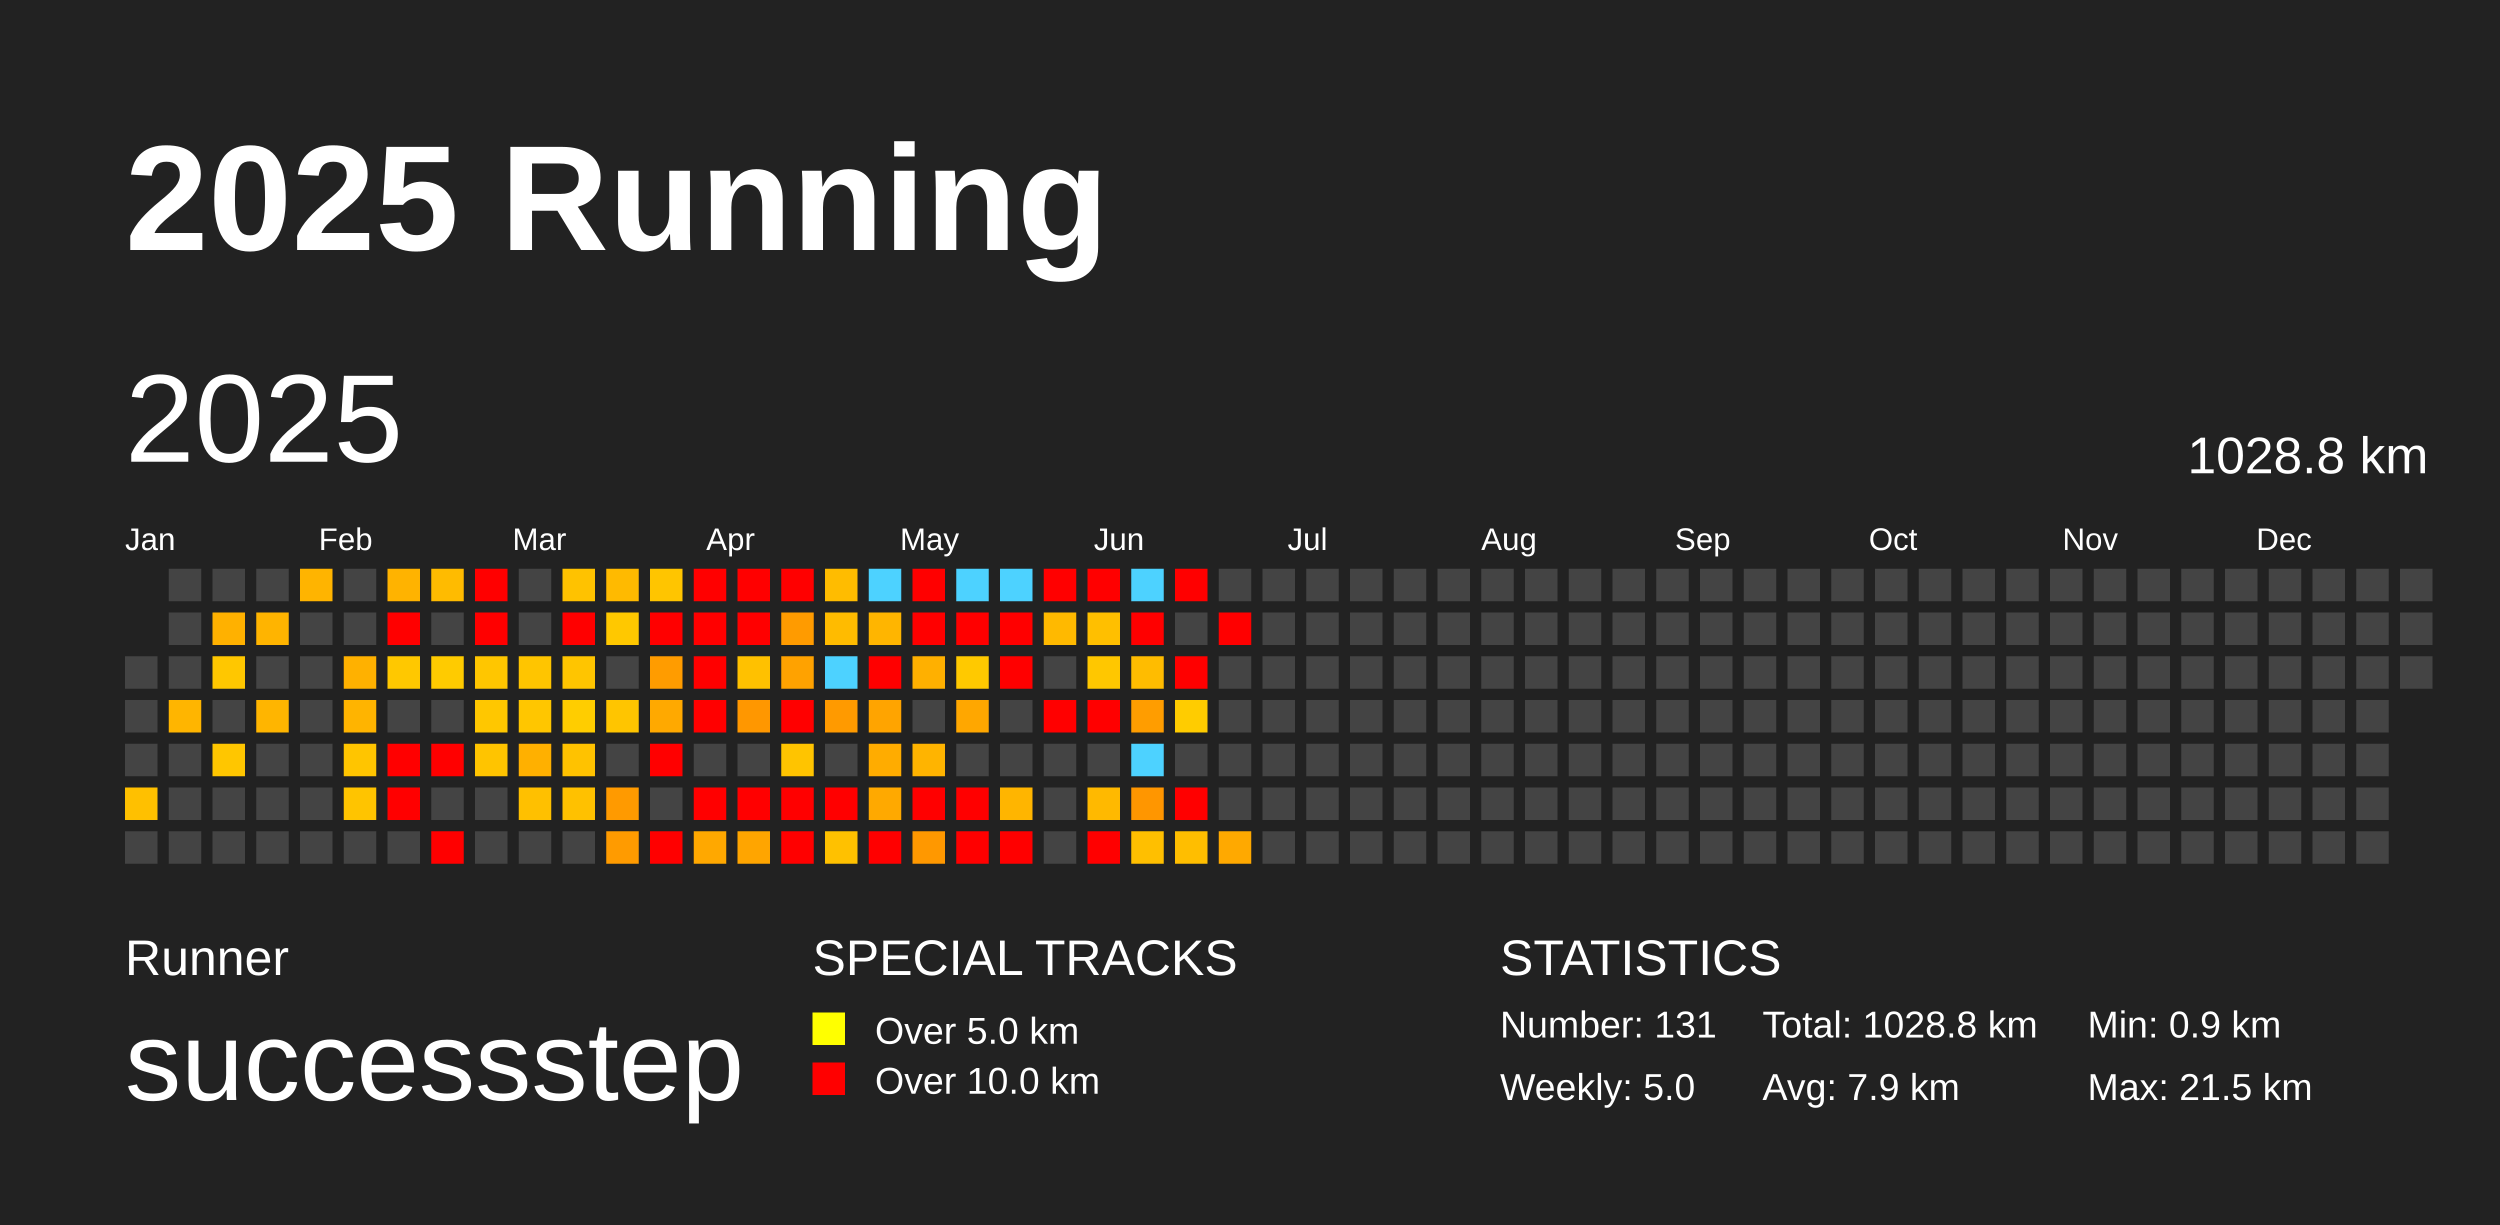
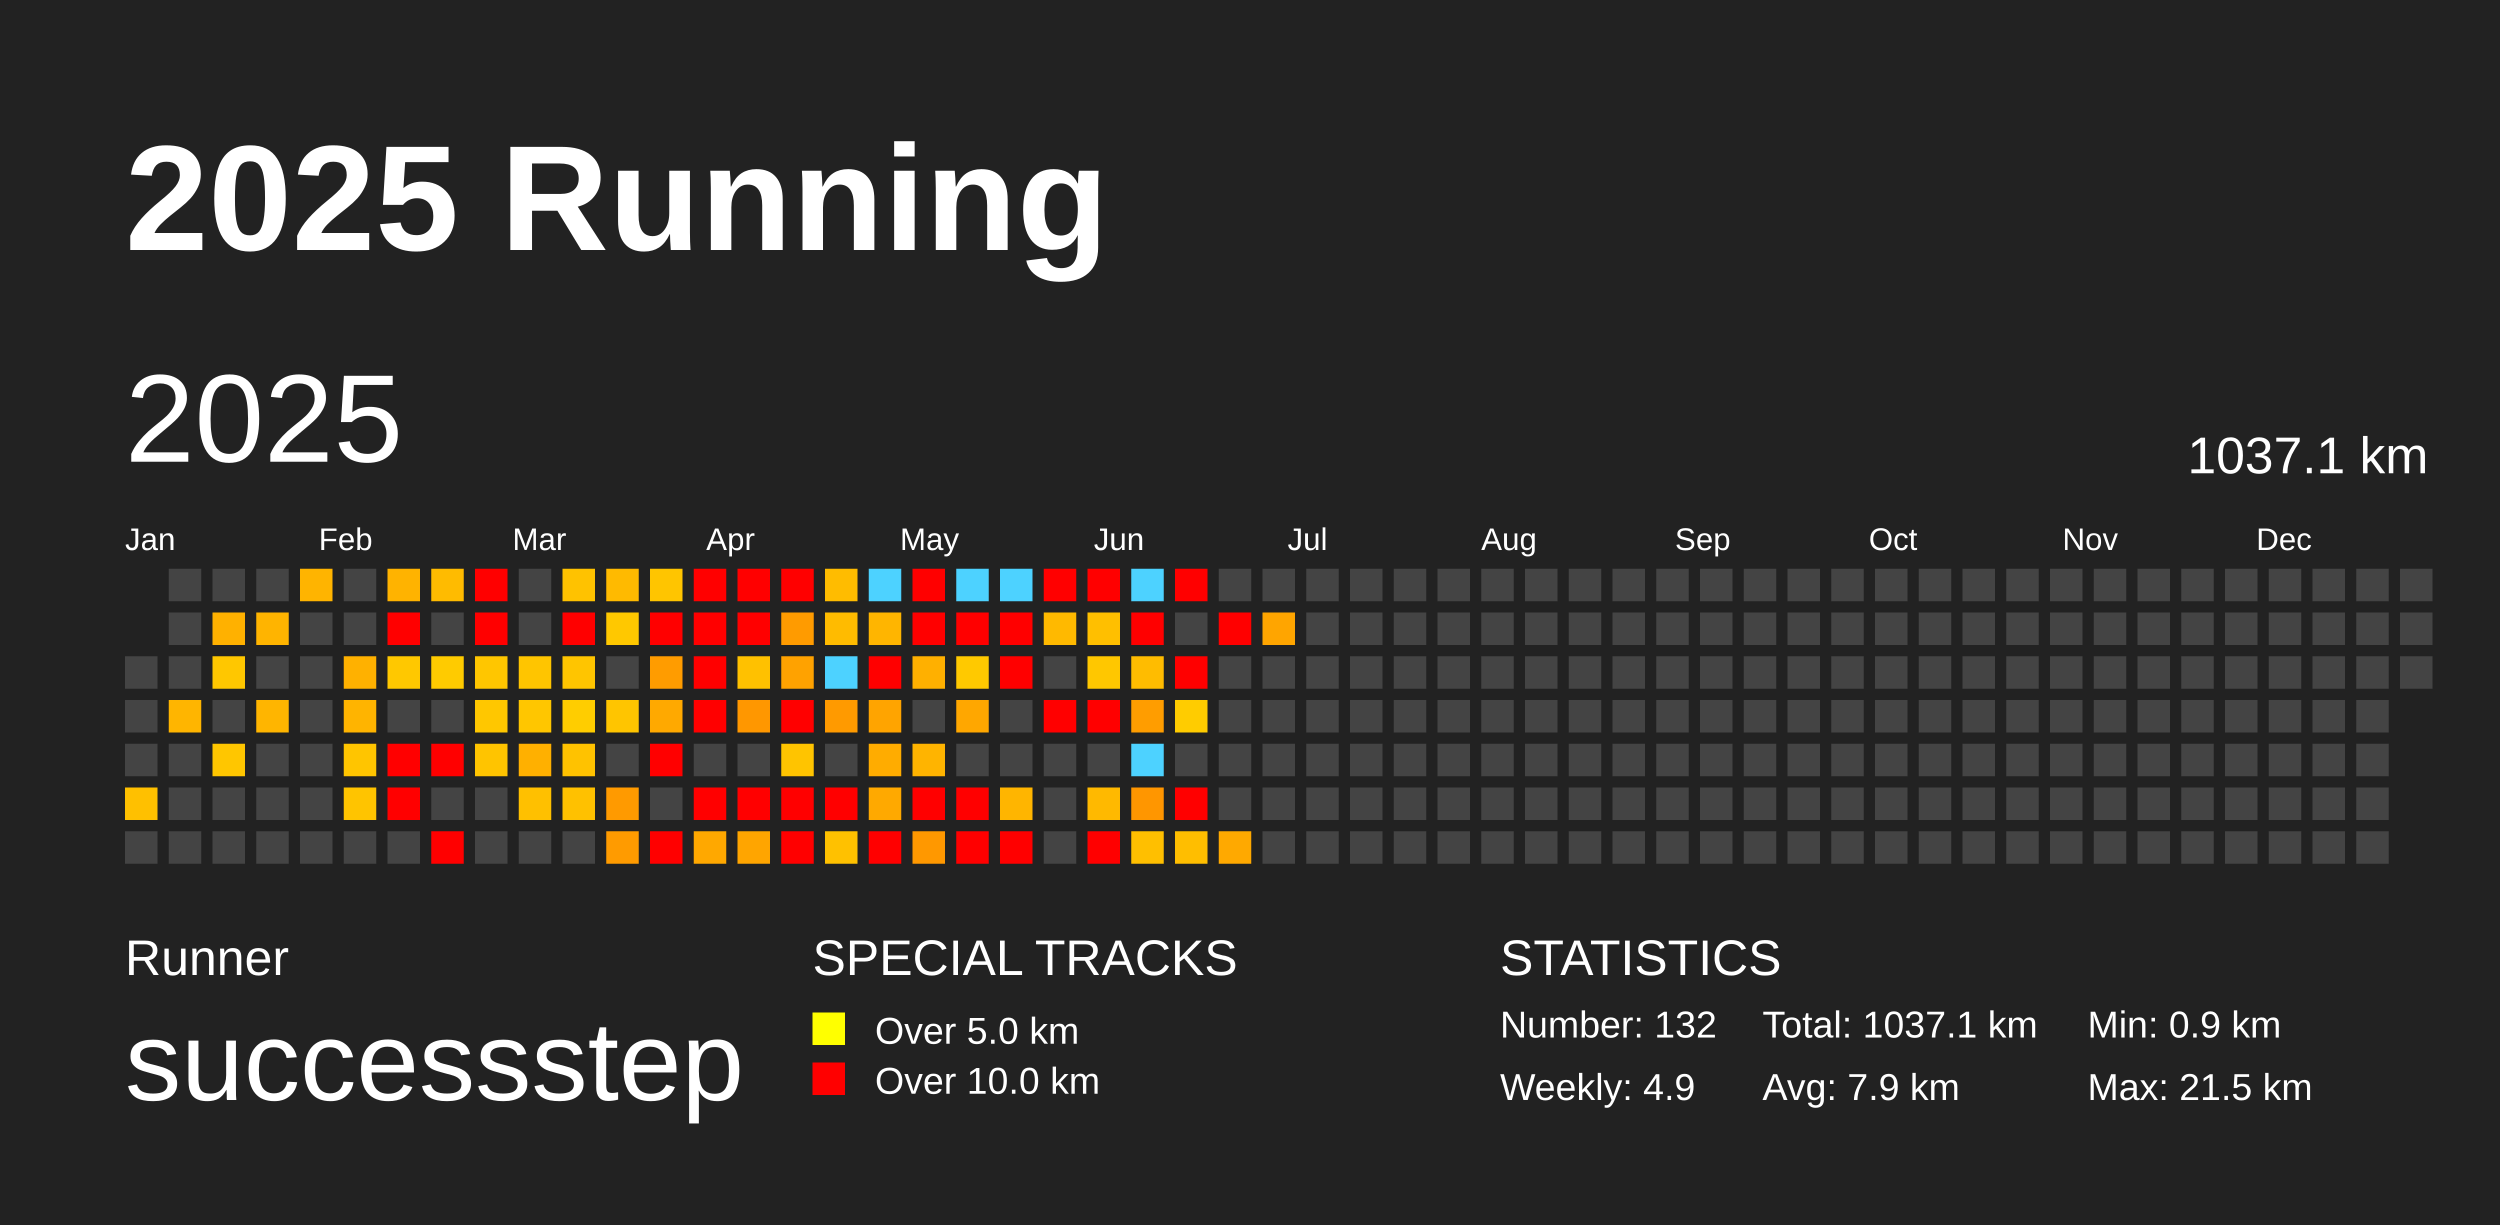
<svg xmlns="http://www.w3.org/2000/svg" baseProfile="full" height="98mm" version="1.1" viewBox="0,0,200,98" width="200mm">
  <defs />
  <rect fill="#222222" height="98" width="200" x="0" y="0" />
  <text fill="#FFFFFF" style="font-size:12px; font-family:Arial; font-weight:bold;" x="10" y="20">2025 Running</text>
  <text fill="#FFFFFF" style="font-size:4px; font-family:Arial" x="10" y="78">Runner</text>
  <text fill="#FFFFFF" style="font-size:9px; font-family:Arial" x="10" y="88">successstep</text>
  <text fill="#FFFFFF" style="font-size:4px; font-family:Arial" x="65" y="78">SPECIAL TRACKS</text>
  <rect fill="yellow" height="2.6" width="2.6" x="65" y="81" />
  <text fill="#FFFFFF" style="font-size:3px; font-family:Arial" x="70" y="83.5">Over 5.0 km</text>
  <rect fill="red" height="2.6" width="2.6" x="65" y="85" />
  <text fill="#FFFFFF" style="font-size:3px; font-family:Arial" x="70" y="87.5">Over 10.0 km</text>
  <text fill="#FFFFFF" style="font-size:4px; font-family:Arial" x="120" y="78">STATISTICS</text>
-   <text fill="#FFFFFF" style="font-size:3px; font-family:Arial" x="120" y="83">Number: 131</text>
-   <text fill="#FFFFFF" style="font-size:3px; font-family:Arial" x="120" y="88">Weekly: 5.0</text>
-   <text fill="#FFFFFF" style="font-size:3px; font-family:Arial" x="141" y="83">Total: 1028.8 km</text>
+   <text fill="#FFFFFF" style="font-size:3px; font-family:Arial" x="120" y="83">Number: 132</text>
+   <text fill="#FFFFFF" style="font-size:3px; font-family:Arial" x="120" y="88">Weekly: 4.9</text>
+   <text fill="#FFFFFF" style="font-size:3px; font-family:Arial" x="141" y="83">Total: 1037.1 km</text>
  <text fill="#FFFFFF" style="font-size:3px; font-family:Arial" x="141" y="88">Avg: 7.9 km</text>
  <text fill="#FFFFFF" style="font-size:3px; font-family:Arial" x="167" y="83">Min: 0.9 km</text>
  <text fill="#FFFFFF" style="font-size:3px; font-family:Arial" x="167" y="88">Max: 21.5 km</text>
  <text dominant-baseline="hanging" fill="#FFFFFF" style="font-size:10.0px; font-family:Arial;" x="10" y="30">2025</text>
-   <text dominant-baseline="hanging" fill="#FFFFFF" style="font-size:4.125px; font-family:Arial;" x="175" y="35">1028.8 km</text>
+   <text dominant-baseline="hanging" fill="#FFFFFF" style="font-size:4.125px; font-family:Arial;" x="175" y="35">1037.1 km</text>
  <text fill="#FFFFFF" style="font-size:2.5px; font-family:Arial" x="10.0" y="44">Jan</text>
  <text fill="#FFFFFF" style="font-size:2.5px; font-family:Arial" x="25.5" y="44">Feb</text>
  <text fill="#FFFFFF" style="font-size:2.5px; font-family:Arial" x="41.0" y="44">Mar</text>
  <text fill="#FFFFFF" style="font-size:2.5px; font-family:Arial" x="56.5" y="44">Apr</text>
  <text fill="#FFFFFF" style="font-size:2.5px; font-family:Arial" x="72.0" y="44">May</text>
  <text fill="#FFFFFF" style="font-size:2.5px; font-family:Arial" x="87.5" y="44">Jun</text>
  <text fill="#FFFFFF" style="font-size:2.5px; font-family:Arial" x="103.0" y="44">Jul</text>
  <text fill="#FFFFFF" style="font-size:2.5px; font-family:Arial" x="118.5" y="44">Aug</text>
  <text fill="#FFFFFF" style="font-size:2.5px; font-family:Arial" x="134.0" y="44">Sep</text>
  <text fill="#FFFFFF" style="font-size:2.5px; font-family:Arial" x="149.5" y="44">Oct</text>
  <text fill="#FFFFFF" style="font-size:2.5px; font-family:Arial" x="165.0" y="44">Nov</text>
  <text fill="#FFFFFF" style="font-size:2.5px; font-family:Arial" x="180.5" y="44">Dec</text>
  <rect fill="#444444" height="2.6" width="2.6" x="10.0" y="52.5" />
  <rect fill="#444444" height="2.6" width="2.6" x="10.0" y="56.0" />
  <rect fill="#444444" height="2.6" width="2.6" x="10.0" y="59.5" />
  <rect fill="#ffc000" height="2.6" width="2.6" x="10.0" y="63.0" />
  <rect fill="#444444" height="2.6" width="2.6" x="10.0" y="66.5" />
  <rect fill="#444444" height="2.6" width="2.6" x="13.5" y="45.5" />
  <rect fill="#444444" height="2.6" width="2.6" x="13.5" y="49.0" />
  <rect fill="#444444" height="2.6" width="2.6" x="13.5" y="52.5" />
  <rect fill="#ffb500" height="2.6" width="2.6" x="13.5" y="56.0" />
  <rect fill="#444444" height="2.6" width="2.6" x="13.5" y="59.5" />
  <rect fill="#444444" height="2.6" width="2.6" x="13.5" y="63.0" />
  <rect fill="#444444" height="2.6" width="2.6" x="13.5" y="66.5" />
  <rect fill="#444444" height="2.6" width="2.6" x="17.0" y="45.5" />
  <rect fill="#ffb100" height="2.6" width="2.6" x="17.0" y="49.0" />
  <rect fill="#ffc700" height="2.6" width="2.6" x="17.0" y="52.5" />
  <rect fill="#444444" height="2.6" width="2.6" x="17.0" y="56.0" />
  <rect fill="#ffc600" height="2.6" width="2.6" x="17.0" y="59.5" />
  <rect fill="#444444" height="2.6" width="2.6" x="17.0" y="63.0" />
  <rect fill="#444444" height="2.6" width="2.6" x="17.0" y="66.5" />
  <rect fill="#444444" height="2.6" width="2.6" x="20.5" y="45.5" />
  <rect fill="#ffb400" height="2.6" width="2.6" x="20.5" y="49.0" />
  <rect fill="#444444" height="2.6" width="2.6" x="20.5" y="52.5" />
  <rect fill="#ffb500" height="2.6" width="2.6" x="20.5" y="56.0" />
  <rect fill="#444444" height="2.6" width="2.6" x="20.5" y="59.5" />
  <rect fill="#444444" height="2.6" width="2.6" x="20.5" y="63.0" />
  <rect fill="#444444" height="2.6" width="2.6" x="20.5" y="66.5" />
  <rect fill="#ffb400" height="2.6" width="2.6" x="24.0" y="45.5" />
  <rect fill="#444444" height="2.6" width="2.6" x="24.0" y="49.0" />
  <rect fill="#444444" height="2.6" width="2.6" x="24.0" y="52.5" />
  <rect fill="#444444" height="2.6" width="2.6" x="24.0" y="56.0" />
  <rect fill="#444444" height="2.6" width="2.6" x="24.0" y="59.5" />
  <rect fill="#444444" height="2.6" width="2.6" x="24.0" y="63.0" />
  <rect fill="#444444" height="2.6" width="2.6" x="24.0" y="66.5" />
  <rect fill="#444444" height="2.6" width="2.6" x="27.5" y="45.5" />
  <rect fill="#444444" height="2.6" width="2.6" x="27.5" y="49.0" />
  <rect fill="#ffb100" height="2.6" width="2.6" x="27.5" y="52.5" />
  <rect fill="#ffb400" height="2.6" width="2.6" x="27.5" y="56.0" />
  <rect fill="#ffc500" height="2.6" width="2.6" x="27.5" y="59.5" />
  <rect fill="#ffc400" height="2.6" width="2.6" x="27.5" y="63.0" />
  <rect fill="#444444" height="2.6" width="2.6" x="27.5" y="66.5" />
  <rect fill="#ffb300" height="2.6" width="2.6" x="31.0" y="45.5" />
  <rect fill="red" height="2.6" width="2.6" x="31.0" y="49.0" />
  <rect fill="#ffc800" height="2.6" width="2.6" x="31.0" y="52.5" />
  <rect fill="#444444" height="2.6" width="2.6" x="31.0" y="56.0" />
  <rect fill="red" height="2.6" width="2.6" x="31.0" y="59.5" />
  <rect fill="red" height="2.6" width="2.6" x="31.0" y="63.0" />
  <rect fill="#444444" height="2.6" width="2.6" x="31.0" y="66.5" />
  <rect fill="#ffbb00" height="2.6" width="2.6" x="34.5" y="45.5" />
  <rect fill="#444444" height="2.6" width="2.6" x="34.5" y="49.0" />
  <rect fill="#ffcb00" height="2.6" width="2.6" x="34.5" y="52.5" />
  <rect fill="#444444" height="2.6" width="2.6" x="34.5" y="56.0" />
  <rect fill="red" height="2.6" width="2.6" x="34.5" y="59.5" />
  <rect fill="#444444" height="2.6" width="2.6" x="34.5" y="63.0" />
  <rect fill="red" height="2.6" width="2.6" x="34.5" y="66.5" />
  <rect fill="red" height="2.6" width="2.6" x="38.0" y="45.5" />
  <rect fill="red" height="2.6" width="2.6" x="38.0" y="49.0" />
  <rect fill="#ffc600" height="2.6" width="2.6" x="38.0" y="52.5" />
  <rect fill="#ffc700" height="2.6" width="2.6" x="38.0" y="56.0" />
  <rect fill="#ffc400" height="2.6" width="2.6" x="38.0" y="59.5" />
  <rect fill="#444444" height="2.6" width="2.6" x="38.0" y="63.0" />
  <rect fill="#444444" height="2.6" width="2.6" x="38.0" y="66.5" />
  <rect fill="#444444" height="2.6" width="2.6" x="41.5" y="45.5" />
  <rect fill="#444444" height="2.6" width="2.6" x="41.5" y="49.0" />
  <rect fill="#ffc500" height="2.6" width="2.6" x="41.5" y="52.5" />
  <rect fill="#ffc600" height="2.6" width="2.6" x="41.5" y="56.0" />
  <rect fill="#ffb000" height="2.6" width="2.6" x="41.5" y="59.5" />
  <rect fill="#ffc000" height="2.6" width="2.6" x="41.5" y="63.0" />
  <rect fill="#444444" height="2.6" width="2.6" x="41.5" y="66.5" />
  <rect fill="#ffc200" height="2.6" width="2.6" x="45.0" y="45.5" />
  <rect fill="red" height="2.6" width="2.6" x="45.0" y="49.0" />
  <rect fill="#ffc500" height="2.6" width="2.6" x="45.0" y="52.5" />
  <rect fill="#ffcd00" height="2.6" width="2.6" x="45.0" y="56.0" />
  <rect fill="#ffc200" height="2.6" width="2.6" x="45.0" y="59.5" />
  <rect fill="#ffc100" height="2.6" width="2.6" x="45.0" y="63.0" />
  <rect fill="#444444" height="2.6" width="2.6" x="45.0" y="66.5" />
  <rect fill="#ffba00" height="2.6" width="2.6" x="48.5" y="45.5" />
  <rect fill="#ffc800" height="2.6" width="2.6" x="48.5" y="49.0" />
  <rect fill="#444444" height="2.6" width="2.6" x="48.5" y="52.5" />
  <rect fill="#ffc500" height="2.6" width="2.6" x="48.5" y="56.0" />
  <rect fill="#444444" height="2.6" width="2.6" x="48.5" y="59.5" />
  <rect fill="#ff9a00" height="2.6" width="2.6" x="48.5" y="63.0" />
  <rect fill="#ff9b00" height="2.6" width="2.6" x="48.5" y="66.5" />
  <rect fill="#ffc500" height="2.6" width="2.6" x="52.0" y="45.5" />
  <rect fill="red" height="2.6" width="2.6" x="52.0" y="49.0" />
  <rect fill="#ff9c00" height="2.6" width="2.6" x="52.0" y="52.5" />
  <rect fill="#ffa900" height="2.6" width="2.6" x="52.0" y="56.0" />
  <rect fill="red" height="2.6" width="2.6" x="52.0" y="59.5" />
  <rect fill="#444444" height="2.6" width="2.6" x="52.0" y="63.0" />
  <rect fill="red" height="2.6" width="2.6" x="52.0" y="66.5" />
  <rect fill="red" height="2.6" width="2.6" x="55.5" y="45.5" />
  <rect fill="red" height="2.6" width="2.6" x="55.5" y="49.0" />
  <rect fill="red" height="2.6" width="2.6" x="55.5" y="52.5" />
  <rect fill="red" height="2.6" width="2.6" x="55.5" y="56.0" />
  <rect fill="#444444" height="2.6" width="2.6" x="55.5" y="59.5" />
  <rect fill="red" height="2.6" width="2.6" x="55.5" y="63.0" />
  <rect fill="#ffa800" height="2.6" width="2.6" x="55.5" y="66.5" />
  <rect fill="red" height="2.6" width="2.6" x="59.0" y="45.5" />
  <rect fill="red" height="2.6" width="2.6" x="59.0" y="49.0" />
  <rect fill="#ffc100" height="2.6" width="2.6" x="59.0" y="52.5" />
  <rect fill="#ff9700" height="2.6" width="2.6" x="59.0" y="56.0" />
  <rect fill="#444444" height="2.6" width="2.6" x="59.0" y="59.5" />
  <rect fill="red" height="2.6" width="2.6" x="59.0" y="63.0" />
  <rect fill="#ffa500" height="2.6" width="2.6" x="59.0" y="66.5" />
  <rect fill="red" height="2.6" width="2.6" x="62.5" y="45.5" />
  <rect fill="#ff9b00" height="2.6" width="2.6" x="62.5" y="49.0" />
  <rect fill="#ffa200" height="2.6" width="2.6" x="62.5" y="52.5" />
  <rect fill="red" height="2.6" width="2.6" x="62.5" y="56.0" />
  <rect fill="#ffc400" height="2.6" width="2.6" x="62.5" y="59.5" />
  <rect fill="red" height="2.6" width="2.6" x="62.5" y="63.0" />
  <rect fill="red" height="2.6" width="2.6" x="62.5" y="66.5" />
  <rect fill="#ffbc00" height="2.6" width="2.6" x="66.0" y="45.5" />
  <rect fill="#ffbb00" height="2.6" width="2.6" x="66.0" y="49.0" />
  <rect fill="#4dd2ff" height="2.6" width="2.6" x="66.0" y="52.5" />
  <rect fill="#ff9a00" height="2.6" width="2.6" x="66.0" y="56.0" />
  <rect fill="#444444" height="2.6" width="2.6" x="66.0" y="59.5" />
  <rect fill="red" height="2.6" width="2.6" x="66.0" y="63.0" />
  <rect fill="#ffc100" height="2.6" width="2.6" x="66.0" y="66.5" />
  <rect fill="#4dd2ff" height="2.6" width="2.6" x="69.5" y="45.5" />
  <rect fill="#ffb500" height="2.6" width="2.6" x="69.5" y="49.0" />
  <rect fill="red" height="2.6" width="2.6" x="69.5" y="52.5" />
  <rect fill="#ffa400" height="2.6" width="2.6" x="69.5" y="56.0" />
  <rect fill="#ffac00" height="2.6" width="2.6" x="69.5" y="59.5" />
  <rect fill="#ffa900" height="2.6" width="2.6" x="69.5" y="63.0" />
  <rect fill="red" height="2.6" width="2.6" x="69.5" y="66.5" />
  <rect fill="red" height="2.6" width="2.6" x="73.0" y="45.5" />
  <rect fill="red" height="2.6" width="2.6" x="73.0" y="49.0" />
  <rect fill="#ffb000" height="2.6" width="2.6" x="73.0" y="52.5" />
  <rect fill="#444444" height="2.6" width="2.6" x="73.0" y="56.0" />
  <rect fill="#ffb400" height="2.6" width="2.6" x="73.0" y="59.5" />
  <rect fill="red" height="2.6" width="2.6" x="73.0" y="63.0" />
  <rect fill="#ff9800" height="2.6" width="2.6" x="73.0" y="66.5" />
  <rect fill="#4dd2ff" height="2.6" width="2.6" x="76.5" y="45.5" />
  <rect fill="red" height="2.6" width="2.6" x="76.5" y="49.0" />
  <rect fill="#ffc900" height="2.6" width="2.6" x="76.5" y="52.5" />
  <rect fill="#ffa700" height="2.6" width="2.6" x="76.5" y="56.0" />
  <rect fill="#444444" height="2.6" width="2.6" x="76.5" y="59.5" />
  <rect fill="red" height="2.6" width="2.6" x="76.5" y="63.0" />
  <rect fill="red" height="2.6" width="2.6" x="76.5" y="66.5" />
  <rect fill="#4dd2ff" height="2.6" width="2.6" x="80.0" y="45.5" />
  <rect fill="red" height="2.6" width="2.6" x="80.0" y="49.0" />
  <rect fill="red" height="2.6" width="2.6" x="80.0" y="52.5" />
  <rect fill="#444444" height="2.6" width="2.6" x="80.0" y="56.0" />
  <rect fill="#444444" height="2.6" width="2.6" x="80.0" y="59.5" />
  <rect fill="#ffb500" height="2.6" width="2.6" x="80.0" y="63.0" />
  <rect fill="red" height="2.6" width="2.6" x="80.0" y="66.5" />
  <rect fill="red" height="2.6" width="2.6" x="83.5" y="45.5" />
  <rect fill="#ffb900" height="2.6" width="2.6" x="83.5" y="49.0" />
  <rect fill="#444444" height="2.6" width="2.6" x="83.5" y="52.5" />
  <rect fill="red" height="2.6" width="2.6" x="83.5" y="56.0" />
  <rect fill="#444444" height="2.6" width="2.6" x="83.5" y="59.5" />
  <rect fill="#444444" height="2.6" width="2.6" x="83.5" y="63.0" />
  <rect fill="#444444" height="2.6" width="2.6" x="83.5" y="66.5" />
  <rect fill="red" height="2.6" width="2.6" x="87.0" y="45.5" />
  <rect fill="#ffbf00" height="2.6" width="2.6" x="87.0" y="49.0" />
  <rect fill="#ffc700" height="2.6" width="2.6" x="87.0" y="52.5" />
  <rect fill="red" height="2.6" width="2.6" x="87.0" y="56.0" />
  <rect fill="#444444" height="2.6" width="2.6" x="87.0" y="59.5" />
  <rect fill="#ffb900" height="2.6" width="2.6" x="87.0" y="63.0" />
  <rect fill="red" height="2.6" width="2.6" x="87.0" y="66.5" />
  <rect fill="#4dd2ff" height="2.6" width="2.6" x="90.5" y="45.5" />
  <rect fill="red" height="2.6" width="2.6" x="90.5" y="49.0" />
  <rect fill="#ffbc00" height="2.6" width="2.6" x="90.5" y="52.5" />
  <rect fill="#ff9d00" height="2.6" width="2.6" x="90.5" y="56.0" />
  <rect fill="#4dd2ff" height="2.6" width="2.6" x="90.5" y="59.5" />
  <rect fill="#ff9600" height="2.6" width="2.6" x="90.5" y="63.0" />
  <rect fill="#ffbf00" height="2.6" width="2.6" x="90.5" y="66.5" />
  <rect fill="red" height="2.6" width="2.6" x="94.0" y="45.5" />
  <rect fill="#444444" height="2.6" width="2.6" x="94.0" y="49.0" />
  <rect fill="red" height="2.6" width="2.6" x="94.0" y="52.5" />
  <rect fill="#ffcc00" height="2.6" width="2.6" x="94.0" y="56.0" />
  <rect fill="#444444" height="2.6" width="2.6" x="94.0" y="59.5" />
  <rect fill="red" height="2.6" width="2.6" x="94.0" y="63.0" />
  <rect fill="#ffbe00" height="2.6" width="2.6" x="94.0" y="66.5" />
  <rect fill="#444444" height="2.6" width="2.6" x="97.5" y="45.5" />
  <rect fill="red" height="2.6" width="2.6" x="97.5" y="49.0" />
  <rect fill="#444444" height="2.6" width="2.6" x="97.5" y="52.5" />
  <rect fill="#444444" height="2.6" width="2.6" x="97.5" y="56.0" />
  <rect fill="#444444" height="2.6" width="2.6" x="97.5" y="59.5" />
  <rect fill="#444444" height="2.6" width="2.6" x="97.5" y="63.0" />
  <rect fill="#ffa900" height="2.6" width="2.6" x="97.5" y="66.5" />
  <rect fill="#444444" height="2.6" width="2.6" x="101.0" y="45.5" />
-   <rect fill="#444444" height="2.6" width="2.6" x="101.0" y="49.0" />
+   <rect fill="#ffa500" height="2.6" width="2.6" x="101.0" y="49.0" />
  <rect fill="#444444" height="2.6" width="2.6" x="101.0" y="52.5" />
  <rect fill="#444444" height="2.6" width="2.6" x="101.0" y="56.0" />
  <rect fill="#444444" height="2.6" width="2.6" x="101.0" y="59.5" />
  <rect fill="#444444" height="2.6" width="2.6" x="101.0" y="63.0" />
  <rect fill="#444444" height="2.6" width="2.6" x="101.0" y="66.5" />
  <rect fill="#444444" height="2.6" width="2.6" x="104.5" y="45.5" />
  <rect fill="#444444" height="2.6" width="2.6" x="104.5" y="49.0" />
  <rect fill="#444444" height="2.6" width="2.6" x="104.5" y="52.5" />
  <rect fill="#444444" height="2.6" width="2.6" x="104.5" y="56.0" />
  <rect fill="#444444" height="2.6" width="2.6" x="104.5" y="59.5" />
  <rect fill="#444444" height="2.6" width="2.6" x="104.5" y="63.0" />
  <rect fill="#444444" height="2.6" width="2.6" x="104.5" y="66.5" />
  <rect fill="#444444" height="2.6" width="2.6" x="108.0" y="45.5" />
  <rect fill="#444444" height="2.6" width="2.6" x="108.0" y="49.0" />
  <rect fill="#444444" height="2.6" width="2.6" x="108.0" y="52.5" />
  <rect fill="#444444" height="2.6" width="2.6" x="108.0" y="56.0" />
  <rect fill="#444444" height="2.6" width="2.6" x="108.0" y="59.5" />
  <rect fill="#444444" height="2.6" width="2.6" x="108.0" y="63.0" />
  <rect fill="#444444" height="2.6" width="2.6" x="108.0" y="66.5" />
  <rect fill="#444444" height="2.6" width="2.6" x="111.5" y="45.5" />
  <rect fill="#444444" height="2.6" width="2.6" x="111.5" y="49.0" />
  <rect fill="#444444" height="2.6" width="2.6" x="111.5" y="52.5" />
  <rect fill="#444444" height="2.6" width="2.6" x="111.5" y="56.0" />
  <rect fill="#444444" height="2.6" width="2.6" x="111.5" y="59.5" />
  <rect fill="#444444" height="2.6" width="2.6" x="111.5" y="63.0" />
  <rect fill="#444444" height="2.6" width="2.6" x="111.5" y="66.5" />
  <rect fill="#444444" height="2.6" width="2.6" x="115.0" y="45.5" />
  <rect fill="#444444" height="2.6" width="2.6" x="115.0" y="49.0" />
  <rect fill="#444444" height="2.6" width="2.6" x="115.0" y="52.5" />
  <rect fill="#444444" height="2.6" width="2.6" x="115.0" y="56.0" />
  <rect fill="#444444" height="2.6" width="2.6" x="115.0" y="59.5" />
  <rect fill="#444444" height="2.6" width="2.6" x="115.0" y="63.0" />
  <rect fill="#444444" height="2.6" width="2.6" x="115.0" y="66.5" />
  <rect fill="#444444" height="2.6" width="2.6" x="118.5" y="45.5" />
  <rect fill="#444444" height="2.6" width="2.6" x="118.5" y="49.0" />
  <rect fill="#444444" height="2.6" width="2.6" x="118.5" y="52.5" />
  <rect fill="#444444" height="2.6" width="2.6" x="118.5" y="56.0" />
  <rect fill="#444444" height="2.6" width="2.6" x="118.5" y="59.5" />
  <rect fill="#444444" height="2.6" width="2.6" x="118.5" y="63.0" />
  <rect fill="#444444" height="2.6" width="2.6" x="118.5" y="66.5" />
  <rect fill="#444444" height="2.6" width="2.6" x="122.0" y="45.5" />
  <rect fill="#444444" height="2.6" width="2.6" x="122.0" y="49.0" />
  <rect fill="#444444" height="2.6" width="2.6" x="122.0" y="52.5" />
  <rect fill="#444444" height="2.6" width="2.6" x="122.0" y="56.0" />
  <rect fill="#444444" height="2.6" width="2.6" x="122.0" y="59.5" />
  <rect fill="#444444" height="2.6" width="2.6" x="122.0" y="63.0" />
  <rect fill="#444444" height="2.6" width="2.6" x="122.0" y="66.5" />
  <rect fill="#444444" height="2.6" width="2.6" x="125.5" y="45.5" />
  <rect fill="#444444" height="2.6" width="2.6" x="125.5" y="49.0" />
  <rect fill="#444444" height="2.6" width="2.6" x="125.5" y="52.5" />
  <rect fill="#444444" height="2.6" width="2.6" x="125.5" y="56.0" />
  <rect fill="#444444" height="2.6" width="2.6" x="125.5" y="59.5" />
  <rect fill="#444444" height="2.6" width="2.6" x="125.5" y="63.0" />
  <rect fill="#444444" height="2.6" width="2.6" x="125.5" y="66.5" />
  <rect fill="#444444" height="2.6" width="2.6" x="129.0" y="45.5" />
  <rect fill="#444444" height="2.6" width="2.6" x="129.0" y="49.0" />
  <rect fill="#444444" height="2.6" width="2.6" x="129.0" y="52.5" />
  <rect fill="#444444" height="2.6" width="2.6" x="129.0" y="56.0" />
  <rect fill="#444444" height="2.6" width="2.6" x="129.0" y="59.5" />
  <rect fill="#444444" height="2.6" width="2.6" x="129.0" y="63.0" />
  <rect fill="#444444" height="2.6" width="2.6" x="129.0" y="66.5" />
  <rect fill="#444444" height="2.6" width="2.6" x="132.5" y="45.5" />
  <rect fill="#444444" height="2.6" width="2.6" x="132.5" y="49.0" />
  <rect fill="#444444" height="2.6" width="2.6" x="132.5" y="52.5" />
  <rect fill="#444444" height="2.6" width="2.6" x="132.5" y="56.0" />
  <rect fill="#444444" height="2.6" width="2.6" x="132.5" y="59.5" />
  <rect fill="#444444" height="2.6" width="2.6" x="132.5" y="63.0" />
  <rect fill="#444444" height="2.6" width="2.6" x="132.5" y="66.5" />
  <rect fill="#444444" height="2.6" width="2.6" x="136.0" y="45.5" />
  <rect fill="#444444" height="2.6" width="2.6" x="136.0" y="49.0" />
  <rect fill="#444444" height="2.6" width="2.6" x="136.0" y="52.5" />
  <rect fill="#444444" height="2.6" width="2.6" x="136.0" y="56.0" />
  <rect fill="#444444" height="2.6" width="2.6" x="136.0" y="59.5" />
  <rect fill="#444444" height="2.6" width="2.6" x="136.0" y="63.0" />
  <rect fill="#444444" height="2.6" width="2.6" x="136.0" y="66.5" />
  <rect fill="#444444" height="2.6" width="2.6" x="139.5" y="45.5" />
  <rect fill="#444444" height="2.6" width="2.6" x="139.5" y="49.0" />
  <rect fill="#444444" height="2.6" width="2.6" x="139.5" y="52.5" />
  <rect fill="#444444" height="2.6" width="2.6" x="139.5" y="56.0" />
  <rect fill="#444444" height="2.6" width="2.6" x="139.5" y="59.5" />
  <rect fill="#444444" height="2.6" width="2.6" x="139.5" y="63.0" />
  <rect fill="#444444" height="2.6" width="2.6" x="139.5" y="66.5" />
  <rect fill="#444444" height="2.6" width="2.6" x="143.0" y="45.5" />
  <rect fill="#444444" height="2.6" width="2.6" x="143.0" y="49.0" />
  <rect fill="#444444" height="2.6" width="2.6" x="143.0" y="52.5" />
  <rect fill="#444444" height="2.6" width="2.6" x="143.0" y="56.0" />
  <rect fill="#444444" height="2.6" width="2.6" x="143.0" y="59.5" />
  <rect fill="#444444" height="2.6" width="2.6" x="143.0" y="63.0" />
  <rect fill="#444444" height="2.6" width="2.6" x="143.0" y="66.5" />
  <rect fill="#444444" height="2.6" width="2.6" x="146.5" y="45.5" />
  <rect fill="#444444" height="2.6" width="2.6" x="146.5" y="49.0" />
  <rect fill="#444444" height="2.6" width="2.6" x="146.5" y="52.5" />
  <rect fill="#444444" height="2.6" width="2.6" x="146.5" y="56.0" />
  <rect fill="#444444" height="2.6" width="2.6" x="146.5" y="59.5" />
  <rect fill="#444444" height="2.6" width="2.6" x="146.5" y="63.0" />
  <rect fill="#444444" height="2.6" width="2.6" x="146.5" y="66.5" />
  <rect fill="#444444" height="2.6" width="2.6" x="150.0" y="45.5" />
  <rect fill="#444444" height="2.6" width="2.6" x="150.0" y="49.0" />
  <rect fill="#444444" height="2.6" width="2.6" x="150.0" y="52.5" />
  <rect fill="#444444" height="2.6" width="2.6" x="150.0" y="56.0" />
  <rect fill="#444444" height="2.6" width="2.6" x="150.0" y="59.5" />
  <rect fill="#444444" height="2.6" width="2.6" x="150.0" y="63.0" />
  <rect fill="#444444" height="2.6" width="2.6" x="150.0" y="66.5" />
  <rect fill="#444444" height="2.6" width="2.6" x="153.5" y="45.5" />
  <rect fill="#444444" height="2.6" width="2.6" x="153.5" y="49.0" />
  <rect fill="#444444" height="2.6" width="2.6" x="153.5" y="52.5" />
  <rect fill="#444444" height="2.6" width="2.6" x="153.5" y="56.0" />
  <rect fill="#444444" height="2.6" width="2.6" x="153.5" y="59.5" />
  <rect fill="#444444" height="2.6" width="2.6" x="153.5" y="63.0" />
  <rect fill="#444444" height="2.6" width="2.6" x="153.5" y="66.5" />
  <rect fill="#444444" height="2.6" width="2.6" x="157.0" y="45.5" />
  <rect fill="#444444" height="2.6" width="2.6" x="157.0" y="49.0" />
  <rect fill="#444444" height="2.6" width="2.6" x="157.0" y="52.5" />
  <rect fill="#444444" height="2.6" width="2.6" x="157.0" y="56.0" />
  <rect fill="#444444" height="2.6" width="2.6" x="157.0" y="59.5" />
  <rect fill="#444444" height="2.6" width="2.6" x="157.0" y="63.0" />
  <rect fill="#444444" height="2.6" width="2.6" x="157.0" y="66.5" />
  <rect fill="#444444" height="2.6" width="2.6" x="160.5" y="45.5" />
  <rect fill="#444444" height="2.6" width="2.6" x="160.5" y="49.0" />
  <rect fill="#444444" height="2.6" width="2.6" x="160.5" y="52.5" />
  <rect fill="#444444" height="2.6" width="2.6" x="160.5" y="56.0" />
  <rect fill="#444444" height="2.6" width="2.6" x="160.5" y="59.5" />
  <rect fill="#444444" height="2.6" width="2.6" x="160.5" y="63.0" />
  <rect fill="#444444" height="2.6" width="2.6" x="160.5" y="66.5" />
  <rect fill="#444444" height="2.6" width="2.6" x="164.0" y="45.5" />
  <rect fill="#444444" height="2.6" width="2.6" x="164.0" y="49.0" />
  <rect fill="#444444" height="2.6" width="2.6" x="164.0" y="52.5" />
  <rect fill="#444444" height="2.6" width="2.6" x="164.0" y="56.0" />
  <rect fill="#444444" height="2.6" width="2.6" x="164.0" y="59.5" />
  <rect fill="#444444" height="2.6" width="2.6" x="164.0" y="63.0" />
  <rect fill="#444444" height="2.6" width="2.6" x="164.0" y="66.5" />
  <rect fill="#444444" height="2.6" width="2.6" x="167.5" y="45.5" />
  <rect fill="#444444" height="2.6" width="2.6" x="167.5" y="49.0" />
  <rect fill="#444444" height="2.6" width="2.6" x="167.5" y="52.5" />
  <rect fill="#444444" height="2.6" width="2.6" x="167.5" y="56.0" />
  <rect fill="#444444" height="2.6" width="2.6" x="167.5" y="59.5" />
  <rect fill="#444444" height="2.6" width="2.6" x="167.5" y="63.0" />
  <rect fill="#444444" height="2.6" width="2.6" x="167.5" y="66.5" />
  <rect fill="#444444" height="2.6" width="2.6" x="171.0" y="45.5" />
  <rect fill="#444444" height="2.6" width="2.6" x="171.0" y="49.0" />
  <rect fill="#444444" height="2.6" width="2.6" x="171.0" y="52.5" />
  <rect fill="#444444" height="2.6" width="2.6" x="171.0" y="56.0" />
  <rect fill="#444444" height="2.6" width="2.6" x="171.0" y="59.5" />
  <rect fill="#444444" height="2.6" width="2.6" x="171.0" y="63.0" />
  <rect fill="#444444" height="2.6" width="2.6" x="171.0" y="66.5" />
  <rect fill="#444444" height="2.6" width="2.6" x="174.5" y="45.5" />
  <rect fill="#444444" height="2.6" width="2.6" x="174.5" y="49.0" />
  <rect fill="#444444" height="2.6" width="2.6" x="174.5" y="52.5" />
  <rect fill="#444444" height="2.6" width="2.6" x="174.5" y="56.0" />
  <rect fill="#444444" height="2.6" width="2.6" x="174.5" y="59.5" />
  <rect fill="#444444" height="2.6" width="2.6" x="174.5" y="63.0" />
  <rect fill="#444444" height="2.6" width="2.6" x="174.5" y="66.5" />
  <rect fill="#444444" height="2.6" width="2.6" x="178.0" y="45.5" />
  <rect fill="#444444" height="2.6" width="2.6" x="178.0" y="49.0" />
  <rect fill="#444444" height="2.6" width="2.6" x="178.0" y="52.5" />
  <rect fill="#444444" height="2.6" width="2.6" x="178.0" y="56.0" />
  <rect fill="#444444" height="2.6" width="2.6" x="178.0" y="59.5" />
  <rect fill="#444444" height="2.6" width="2.6" x="178.0" y="63.0" />
  <rect fill="#444444" height="2.6" width="2.6" x="178.0" y="66.5" />
  <rect fill="#444444" height="2.6" width="2.6" x="181.5" y="45.5" />
  <rect fill="#444444" height="2.6" width="2.6" x="181.5" y="49.0" />
  <rect fill="#444444" height="2.6" width="2.6" x="181.5" y="52.5" />
  <rect fill="#444444" height="2.6" width="2.6" x="181.5" y="56.0" />
  <rect fill="#444444" height="2.6" width="2.6" x="181.5" y="59.5" />
  <rect fill="#444444" height="2.6" width="2.6" x="181.5" y="63.0" />
  <rect fill="#444444" height="2.6" width="2.6" x="181.5" y="66.5" />
  <rect fill="#444444" height="2.6" width="2.6" x="185.0" y="45.5" />
  <rect fill="#444444" height="2.6" width="2.6" x="185.0" y="49.0" />
  <rect fill="#444444" height="2.6" width="2.6" x="185.0" y="52.5" />
  <rect fill="#444444" height="2.6" width="2.6" x="185.0" y="56.0" />
  <rect fill="#444444" height="2.6" width="2.6" x="185.0" y="59.5" />
  <rect fill="#444444" height="2.6" width="2.6" x="185.0" y="63.0" />
  <rect fill="#444444" height="2.6" width="2.6" x="185.0" y="66.5" />
  <rect fill="#444444" height="2.6" width="2.6" x="188.5" y="45.5" />
  <rect fill="#444444" height="2.6" width="2.6" x="188.5" y="49.0" />
  <rect fill="#444444" height="2.6" width="2.6" x="188.5" y="52.5" />
  <rect fill="#444444" height="2.6" width="2.6" x="188.5" y="56.0" />
  <rect fill="#444444" height="2.6" width="2.6" x="188.5" y="59.5" />
  <rect fill="#444444" height="2.6" width="2.6" x="188.5" y="63.0" />
  <rect fill="#444444" height="2.6" width="2.6" x="188.5" y="66.5" />
  <rect fill="#444444" height="2.6" width="2.6" x="192.0" y="45.5" />
  <rect fill="#444444" height="2.6" width="2.6" x="192.0" y="49.0" />
  <rect fill="#444444" height="2.6" width="2.6" x="192.0" y="52.5" />
</svg>
